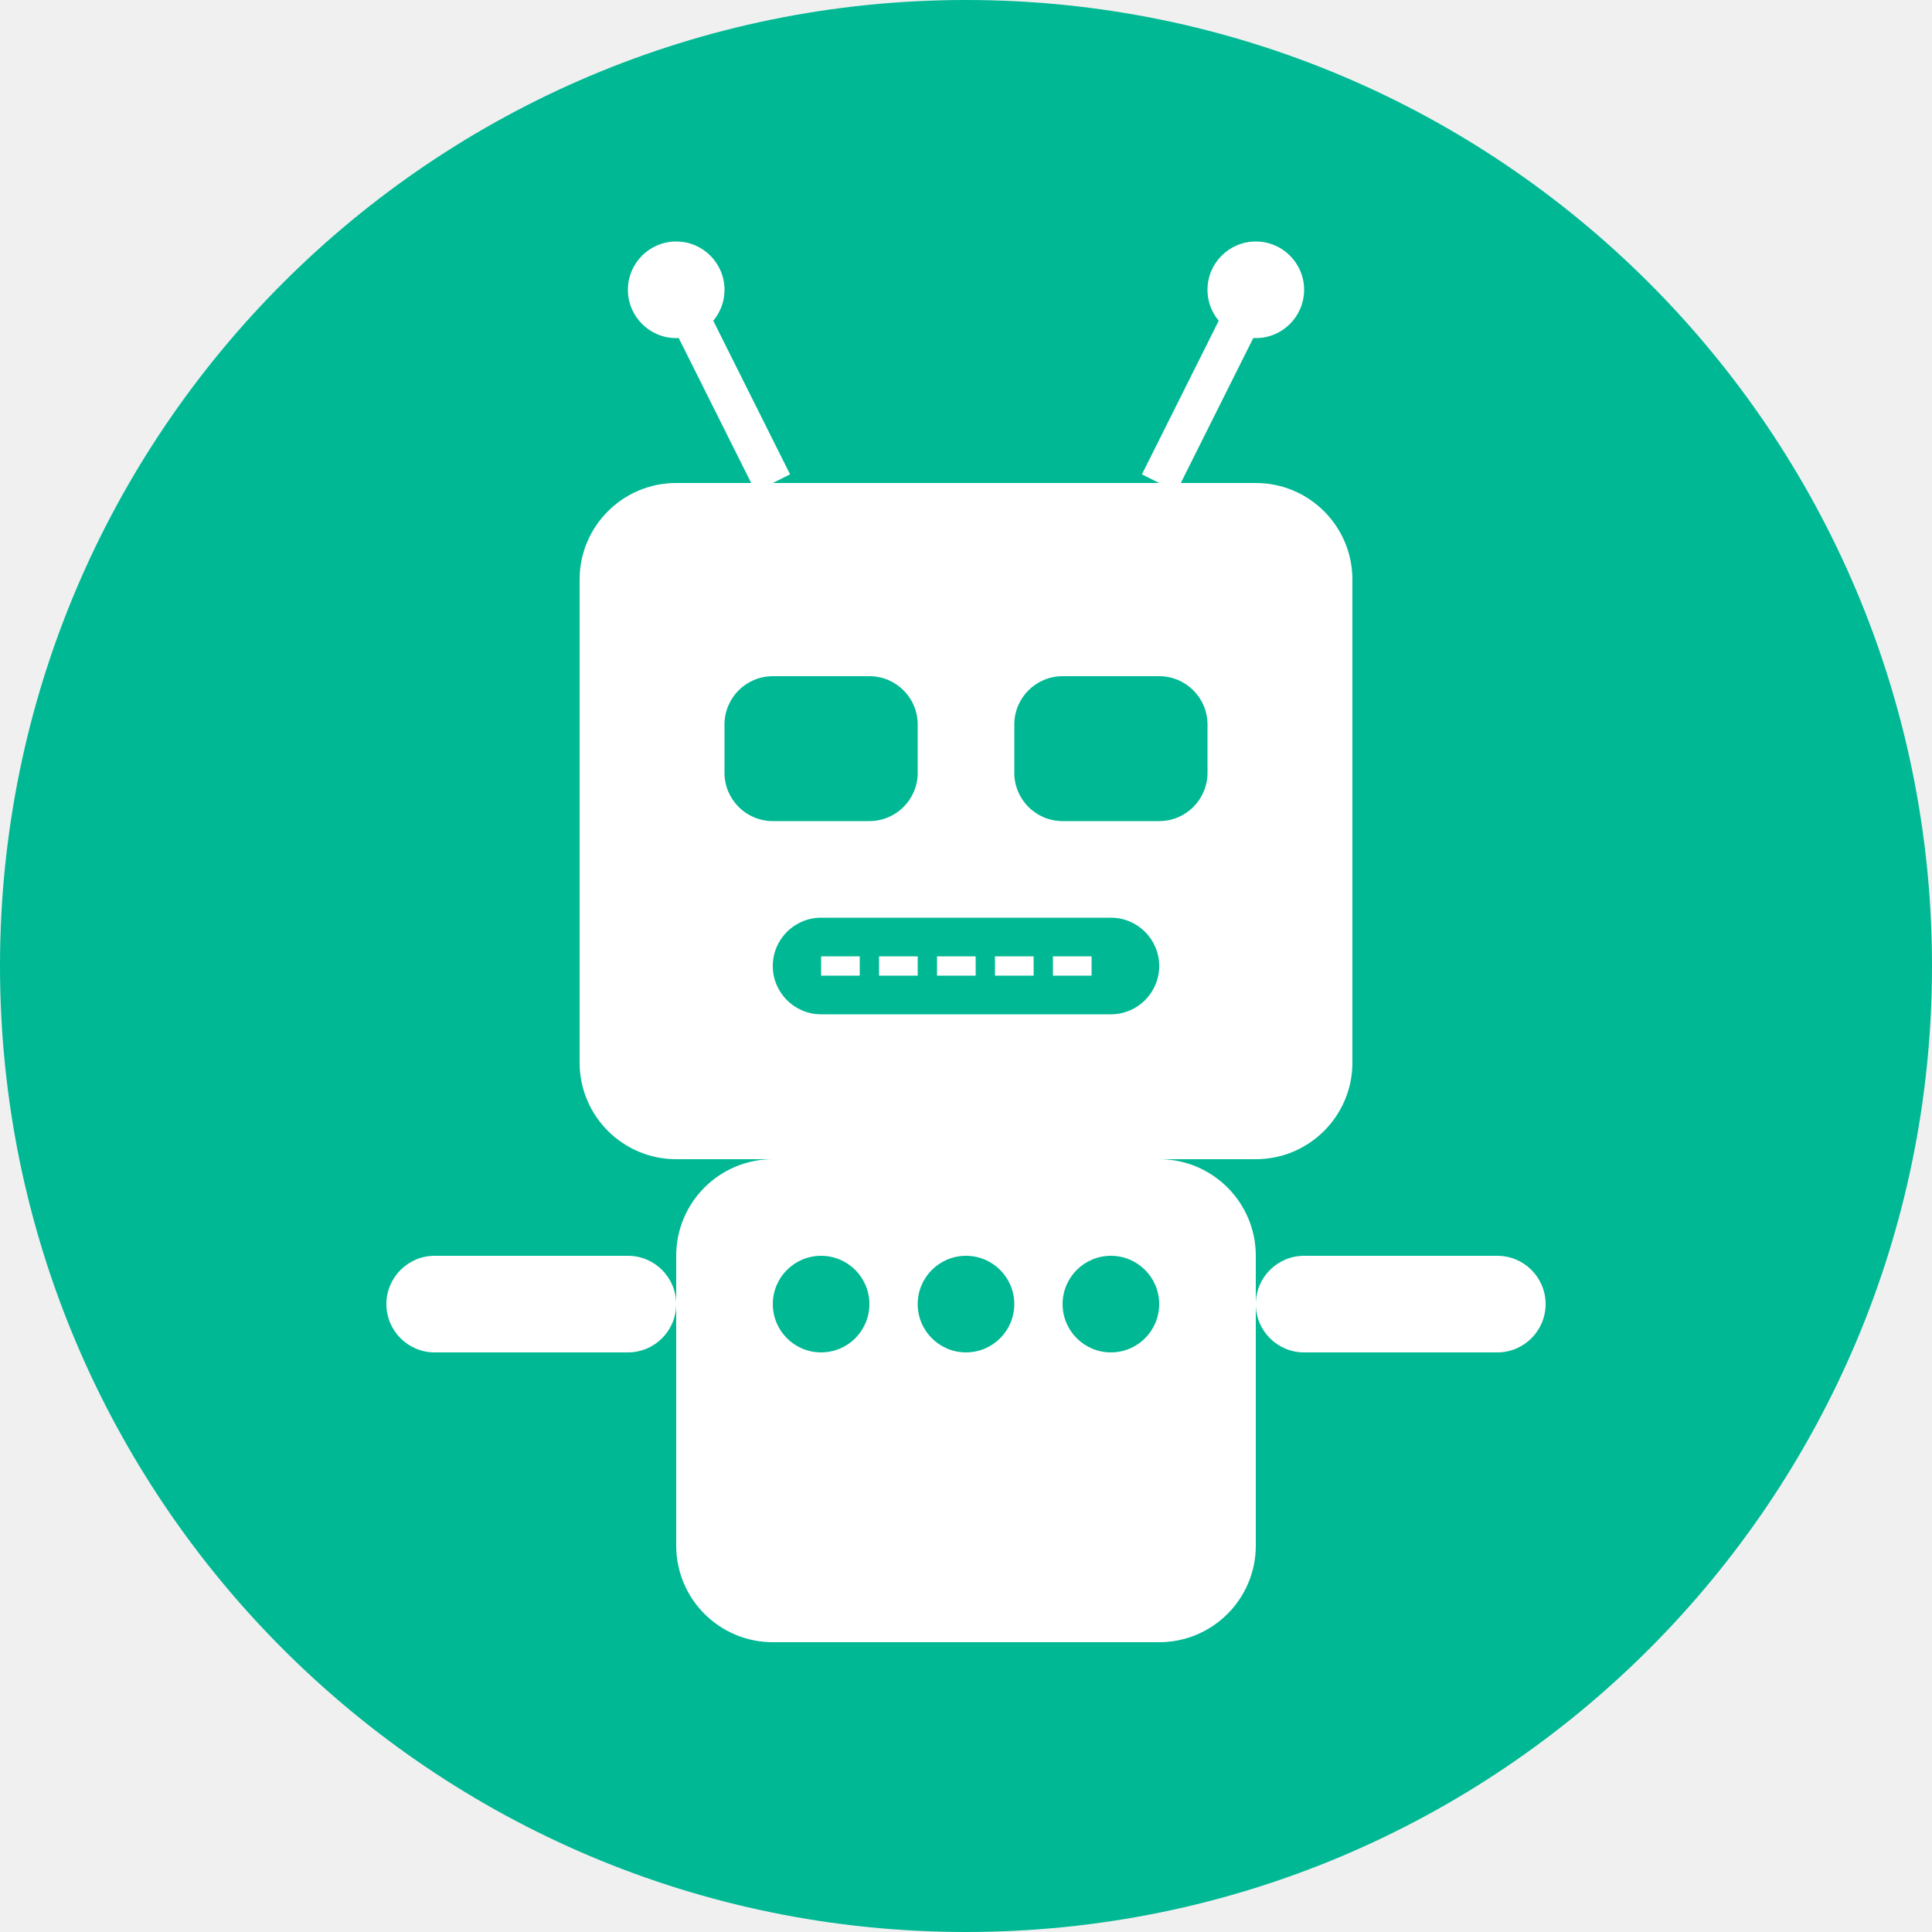
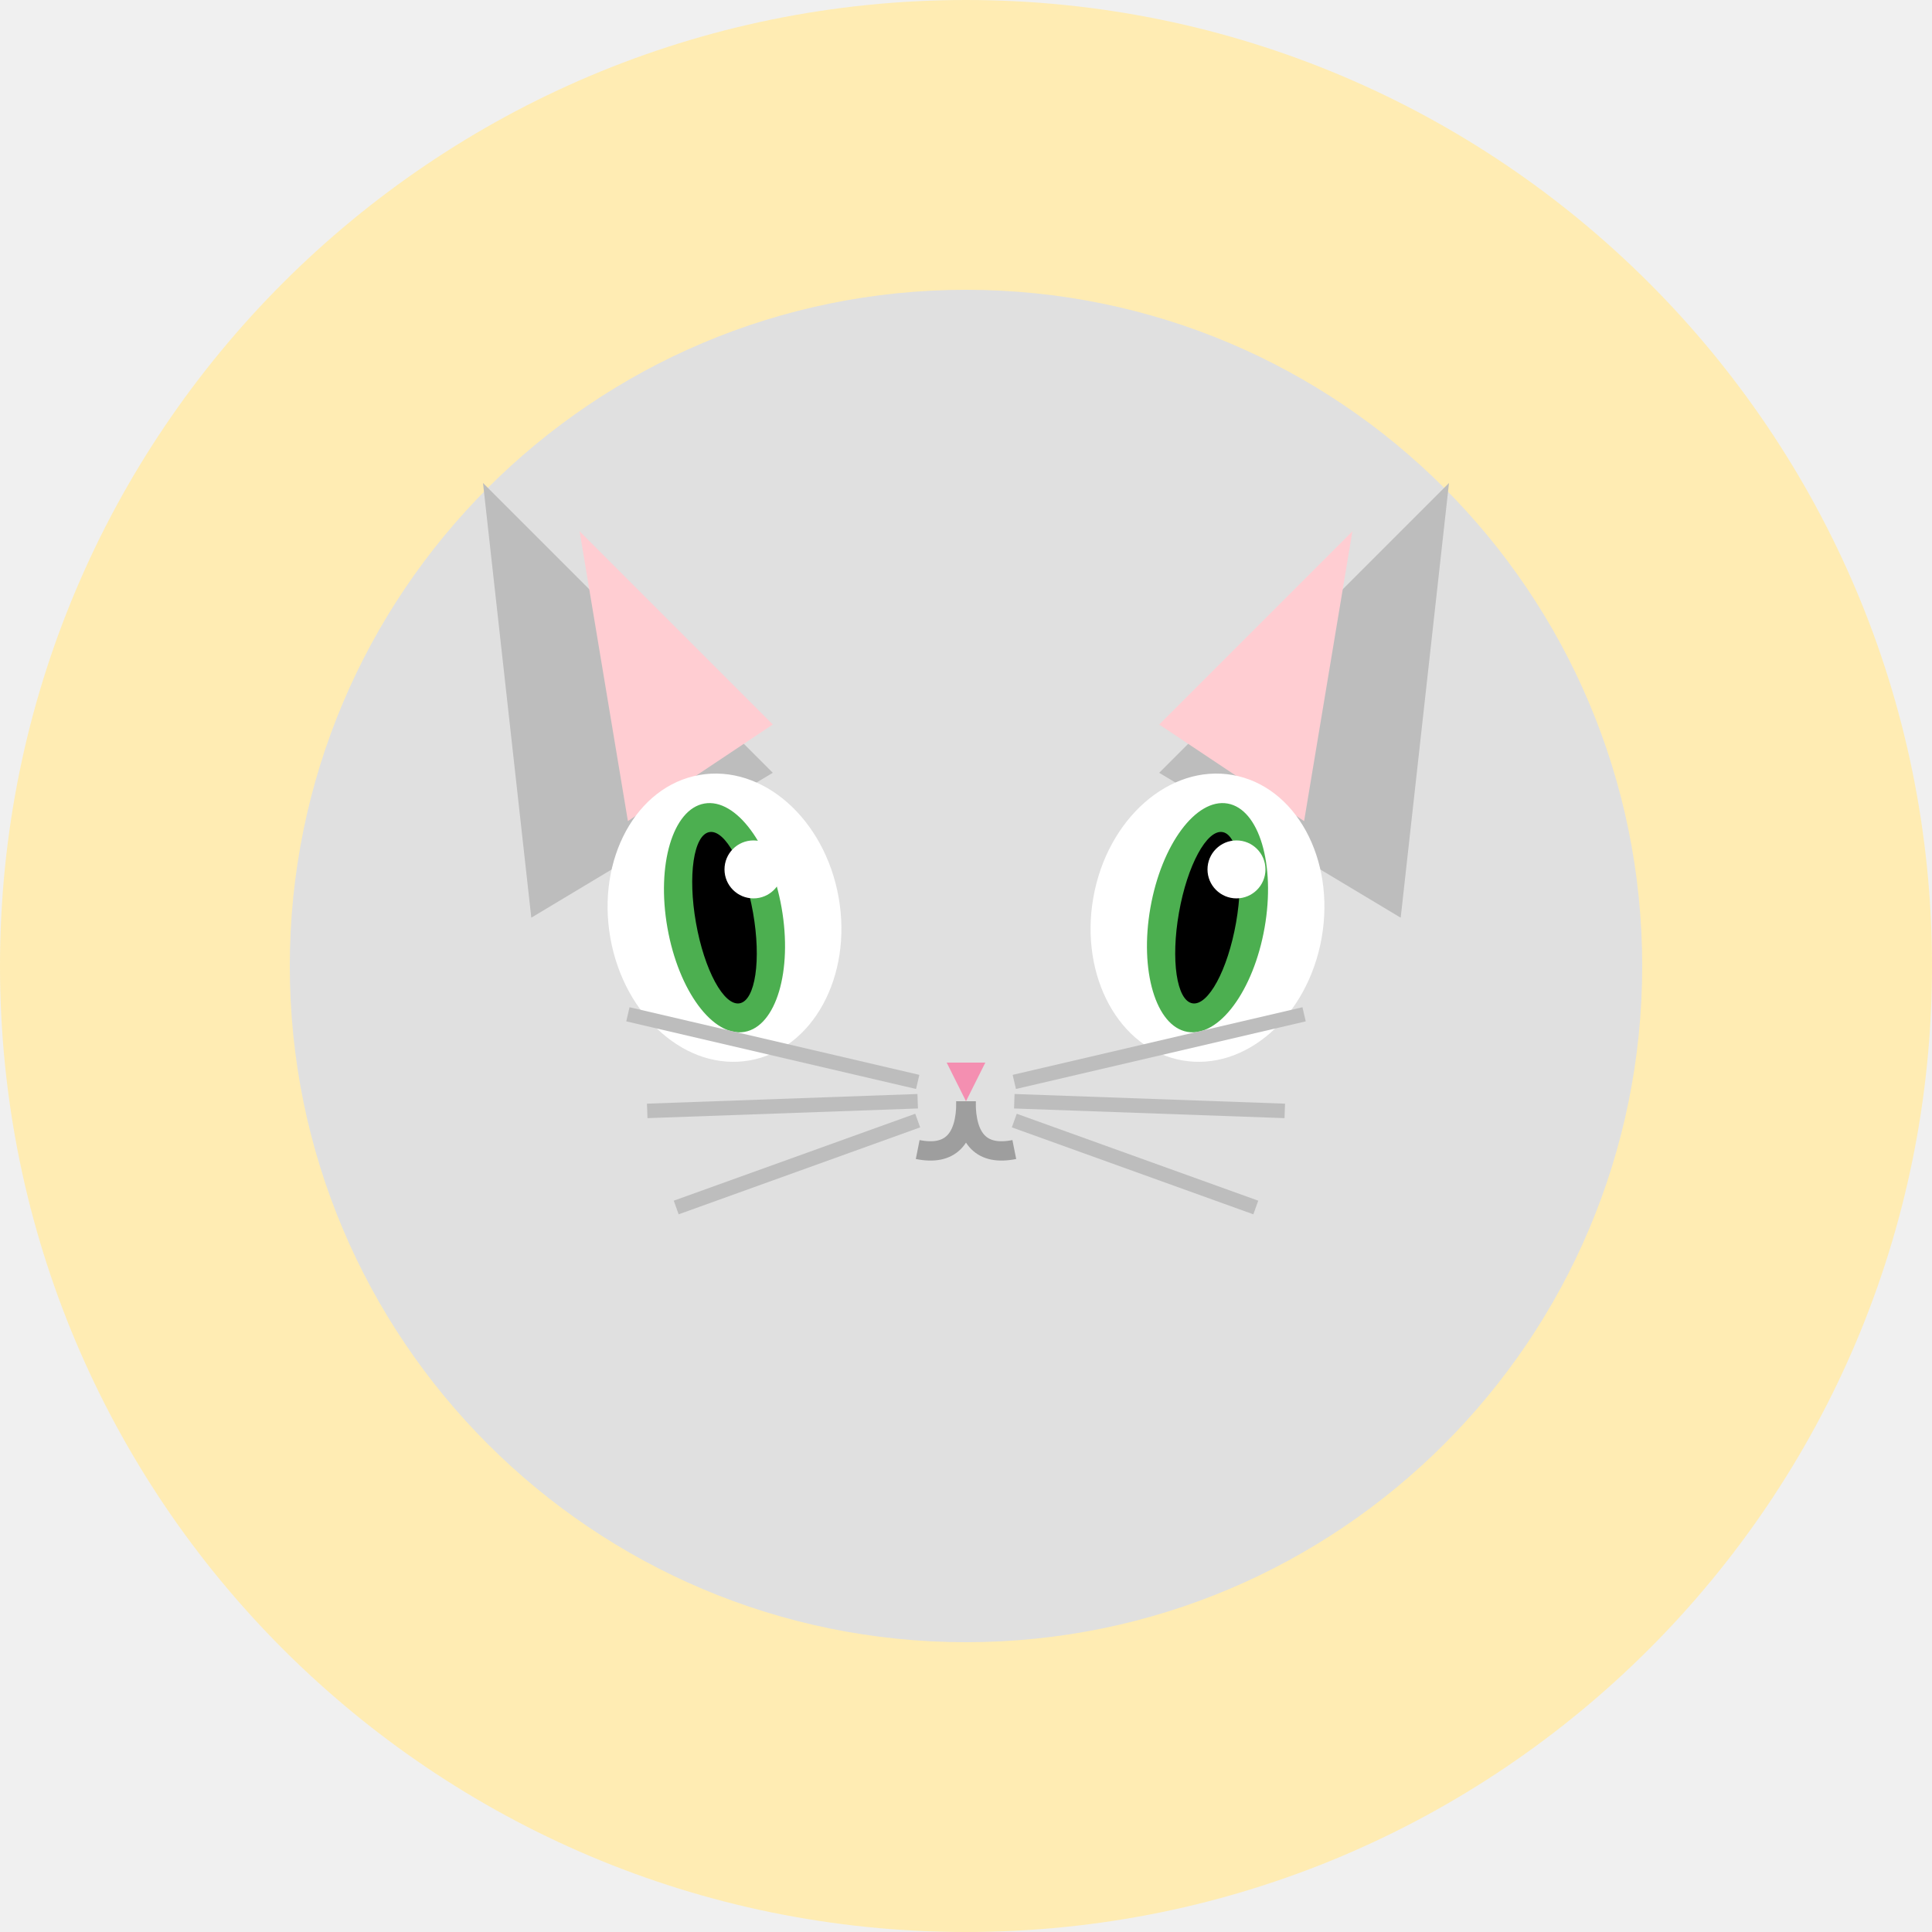
<svg xmlns="http://www.w3.org/2000/svg" viewBox="0 0 200 200">
-   <rect width="200" height="200" fill="#00B894" rx="100" ry="100" />
-   <rect x="60" y="50" width="80" height="70" rx="10" ry="10" fill="#FFFFFF" />
-   <line x1="80" y1="50" x2="70" y2="30" stroke="#FFFFFF" stroke-width="4" />
-   <circle cx="70" cy="30" r="5" fill="#FFFFFF" />
-   <line x1="120" y1="50" x2="130" y2="30" stroke="#FFFFFF" stroke-width="4" />
-   <circle cx="130" cy="30" r="5" fill="#FFFFFF" />
-   <rect x="75" y="70" width="20" height="15" rx="5" ry="5" fill="#00B894" />
-   <rect x="105" y="70" width="20" height="15" rx="5" ry="5" fill="#00B894" />
-   <rect x="80" y="95" width="40" height="10" rx="5" ry="5" fill="#00B894" />
-   <line x1="85" y1="100" x2="115" y2="100" stroke="#FFFFFF" stroke-width="2" stroke-dasharray="4 2" />
-   <rect x="70" y="120" width="60" height="50" rx="10" ry="10" fill="#FFFFFF" />
-   <circle cx="85" cy="135" r="5" fill="#00B894" />
-   <circle cx="100" cy="135" r="5" fill="#00B894" />
-   <circle cx="115" cy="135" r="5" fill="#00B894" />
-   <rect x="40" y="130" width="30" height="10" rx="5" ry="5" fill="#FFFFFF" />
-   <rect x="130" y="130" width="30" height="10" rx="5" ry="5" fill="#FFFFFF" />
+   <circle cx="100" cy="100" r="100" fill="#FFECB3" />
+   <circle cx="100" cy="100" r="70" fill="#E0E0E0" />
+   <path d="M50 50 L80 80 L55 95 Z" fill="#BDBDBD" />
+   <path d="M150 50 L120 80 L145 95 Z" fill="#BDBDBD" />
+   <path d="M60 55 L80 75 L65 85 Z" fill="#FFCDD2" />
+   <path d="M140 55 L120 75 L135 85 Z" fill="#FFCDD2" />
+   <ellipse cx="75" cy="95" rx="12" ry="15" fill="#FFFFFF" transform="rotate(-10 75 95)" />
+   <ellipse cx="125" cy="95" rx="12" ry="15" fill="#FFFFFF" transform="rotate(10 125 95)" />
+   <ellipse cx="75" cy="95" rx="6" ry="12" fill="#4CAF50" transform="rotate(-10 75 95)" />
+   <ellipse cx="125" cy="95" rx="6" ry="12" fill="#4CAF50" transform="rotate(10 125 95)" />
+   <ellipse cx="75" cy="95" rx="3" ry="9" fill="#000000" transform="rotate(-10 75 95)" />
+   <ellipse cx="125" cy="95" rx="3" ry="9" fill="#000000" transform="rotate(10 125 95)" />
+   <circle cx="78" cy="90" r="3" fill="#FFFFFF" />
+   <circle cx="128" cy="90" r="3" fill="#FFFFFF" />
+   <path d="M98 110 L102 110 L100 114 Z" fill="#F48FB1" />
+   <path d="M100 114 Q100 120 95 119" stroke="#9E9E9E" stroke-width="2" fill="none" />
+   <path d="M100 114 Q100 120 105 119" stroke="#9E9E9E" stroke-width="2" fill="none" />
+   <line x1="95" y1="112" x2="65" y2="105" stroke="#BDBDBD" stroke-width="1.5" />
+   <line x1="95" y1="114" x2="67" y2="115" stroke="#BDBDBD" stroke-width="1.5" />
+   <line x1="95" y1="116" x2="70" y2="125" stroke="#BDBDBD" stroke-width="1.5" />
+   <line x1="105" y1="112" x2="135" y2="105" stroke="#BDBDBD" stroke-width="1.5" />
+   <line x1="105" y1="114" x2="133" y2="115" stroke="#BDBDBD" stroke-width="1.5" />
+   <line x1="105" y1="116" x2="130" y2="125" stroke="#BDBDBD" stroke-width="1.5" />
</svg>
